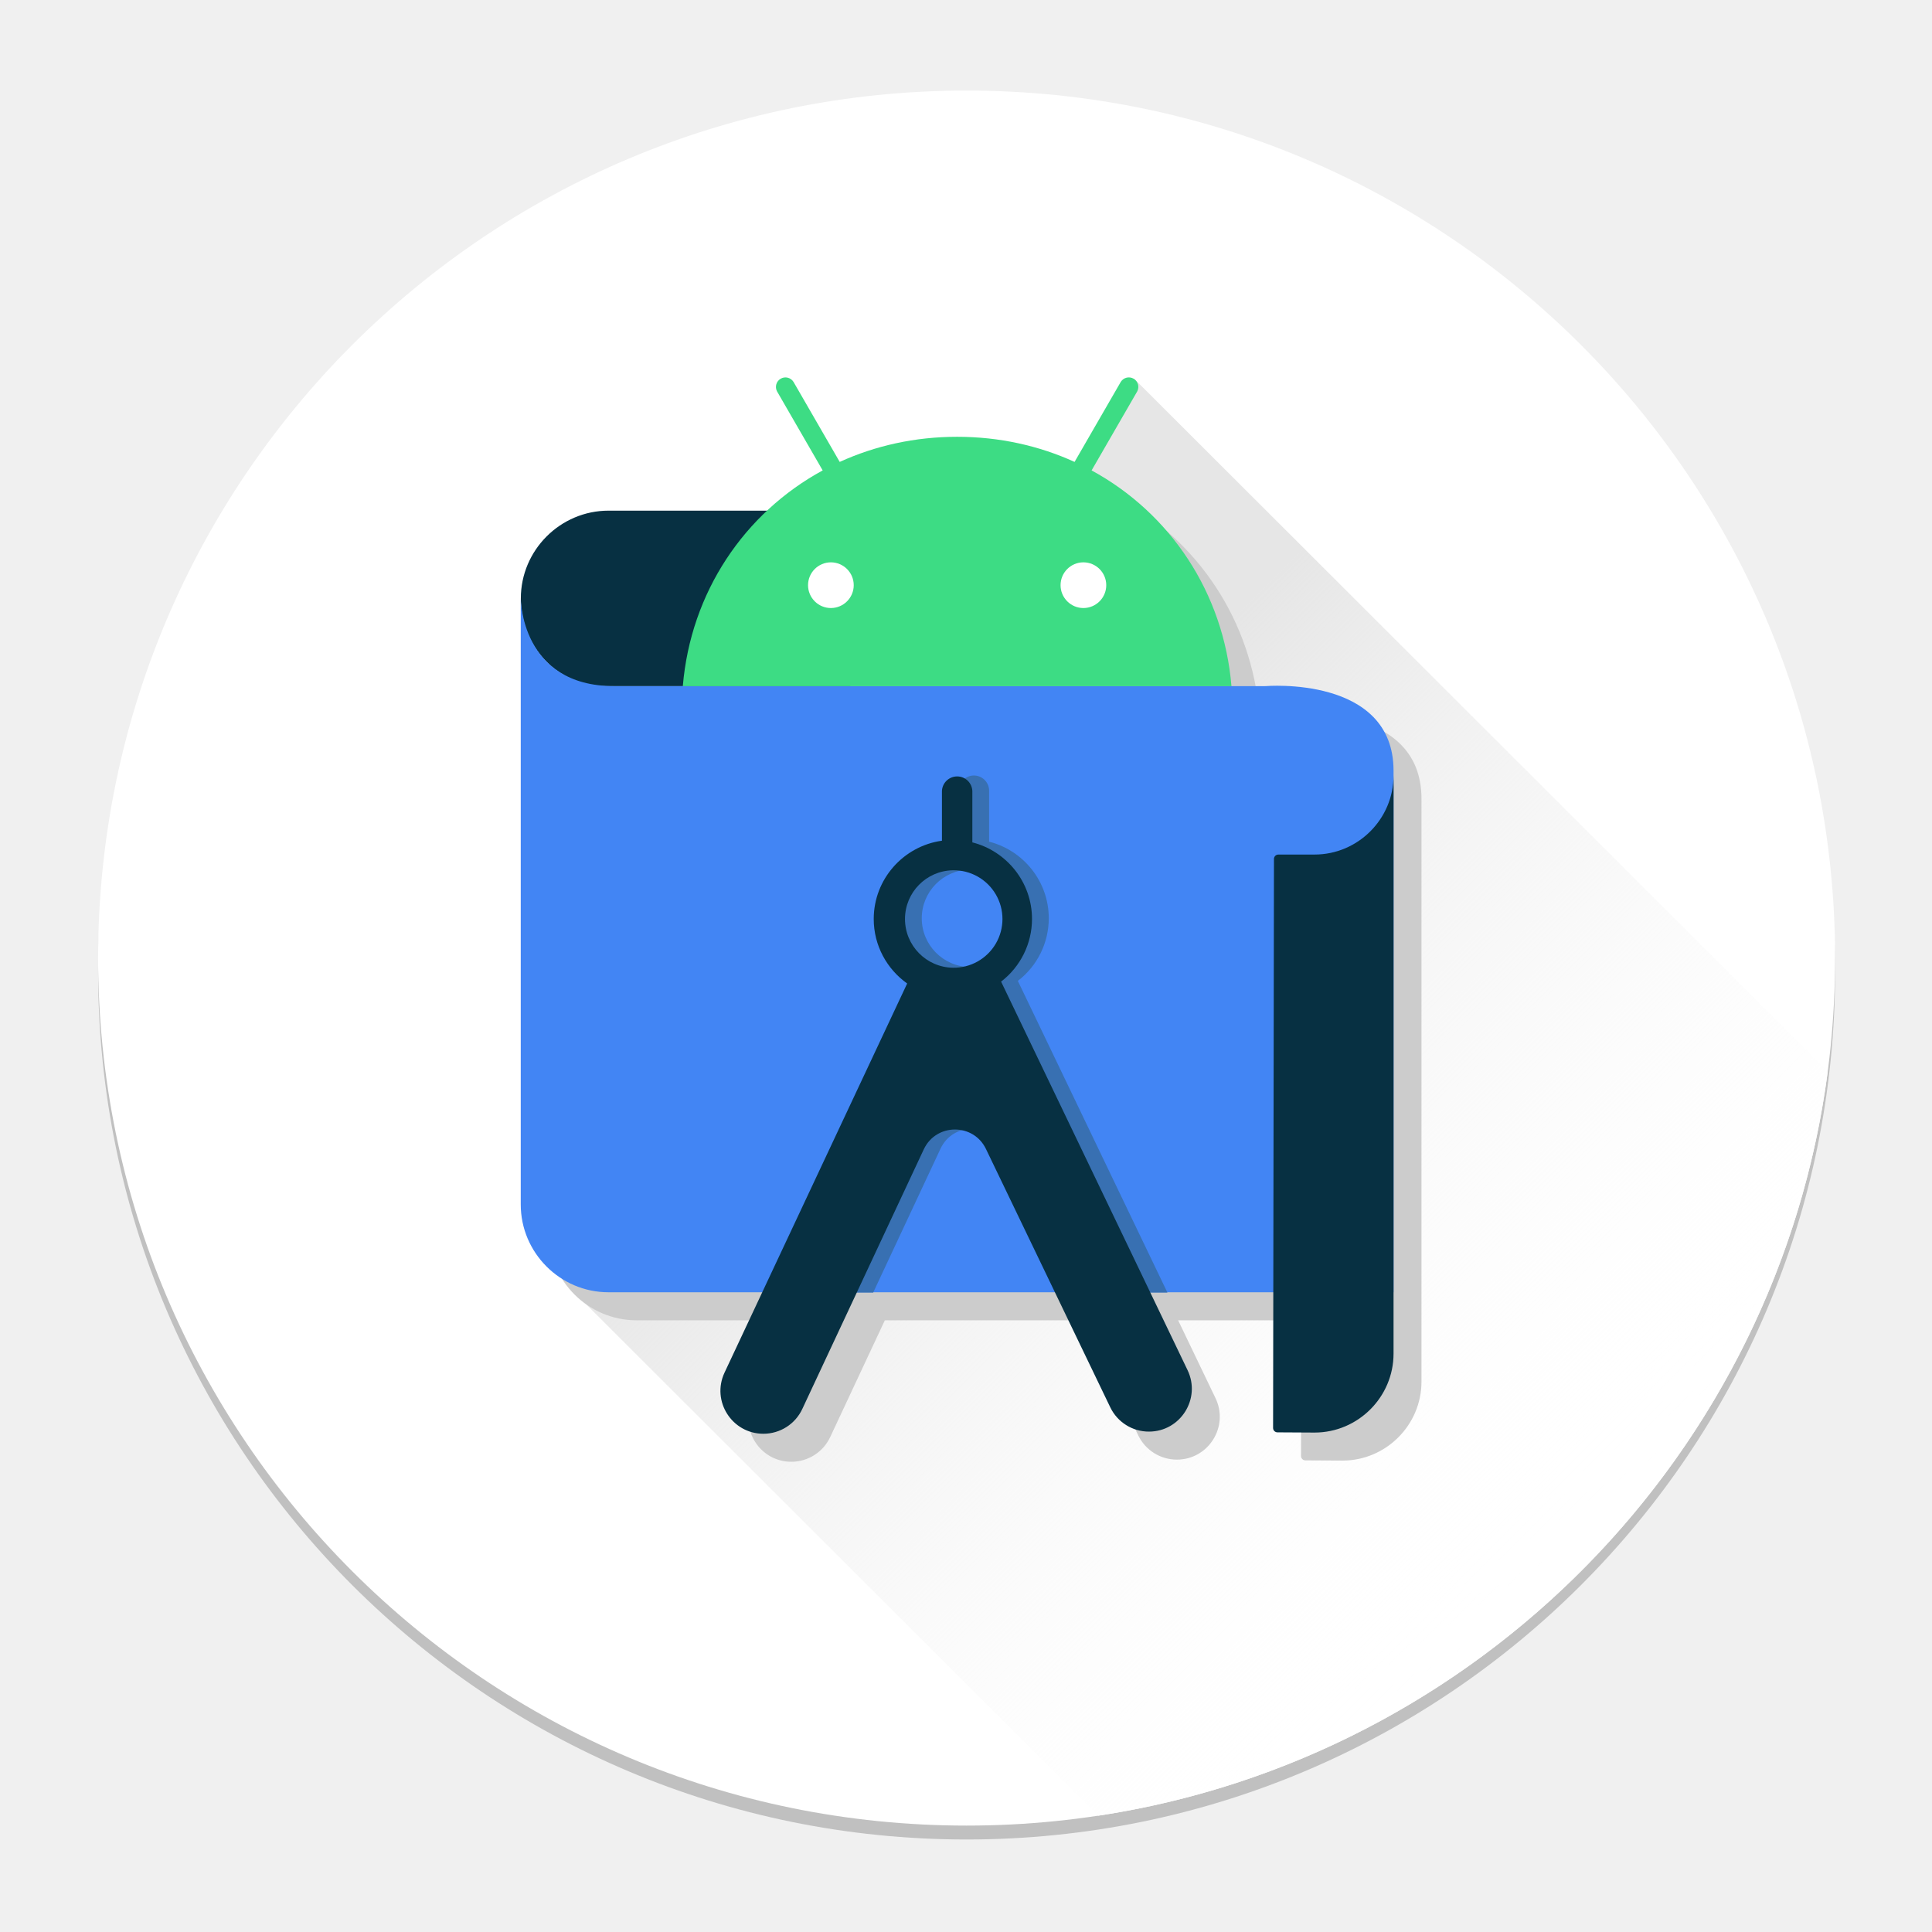
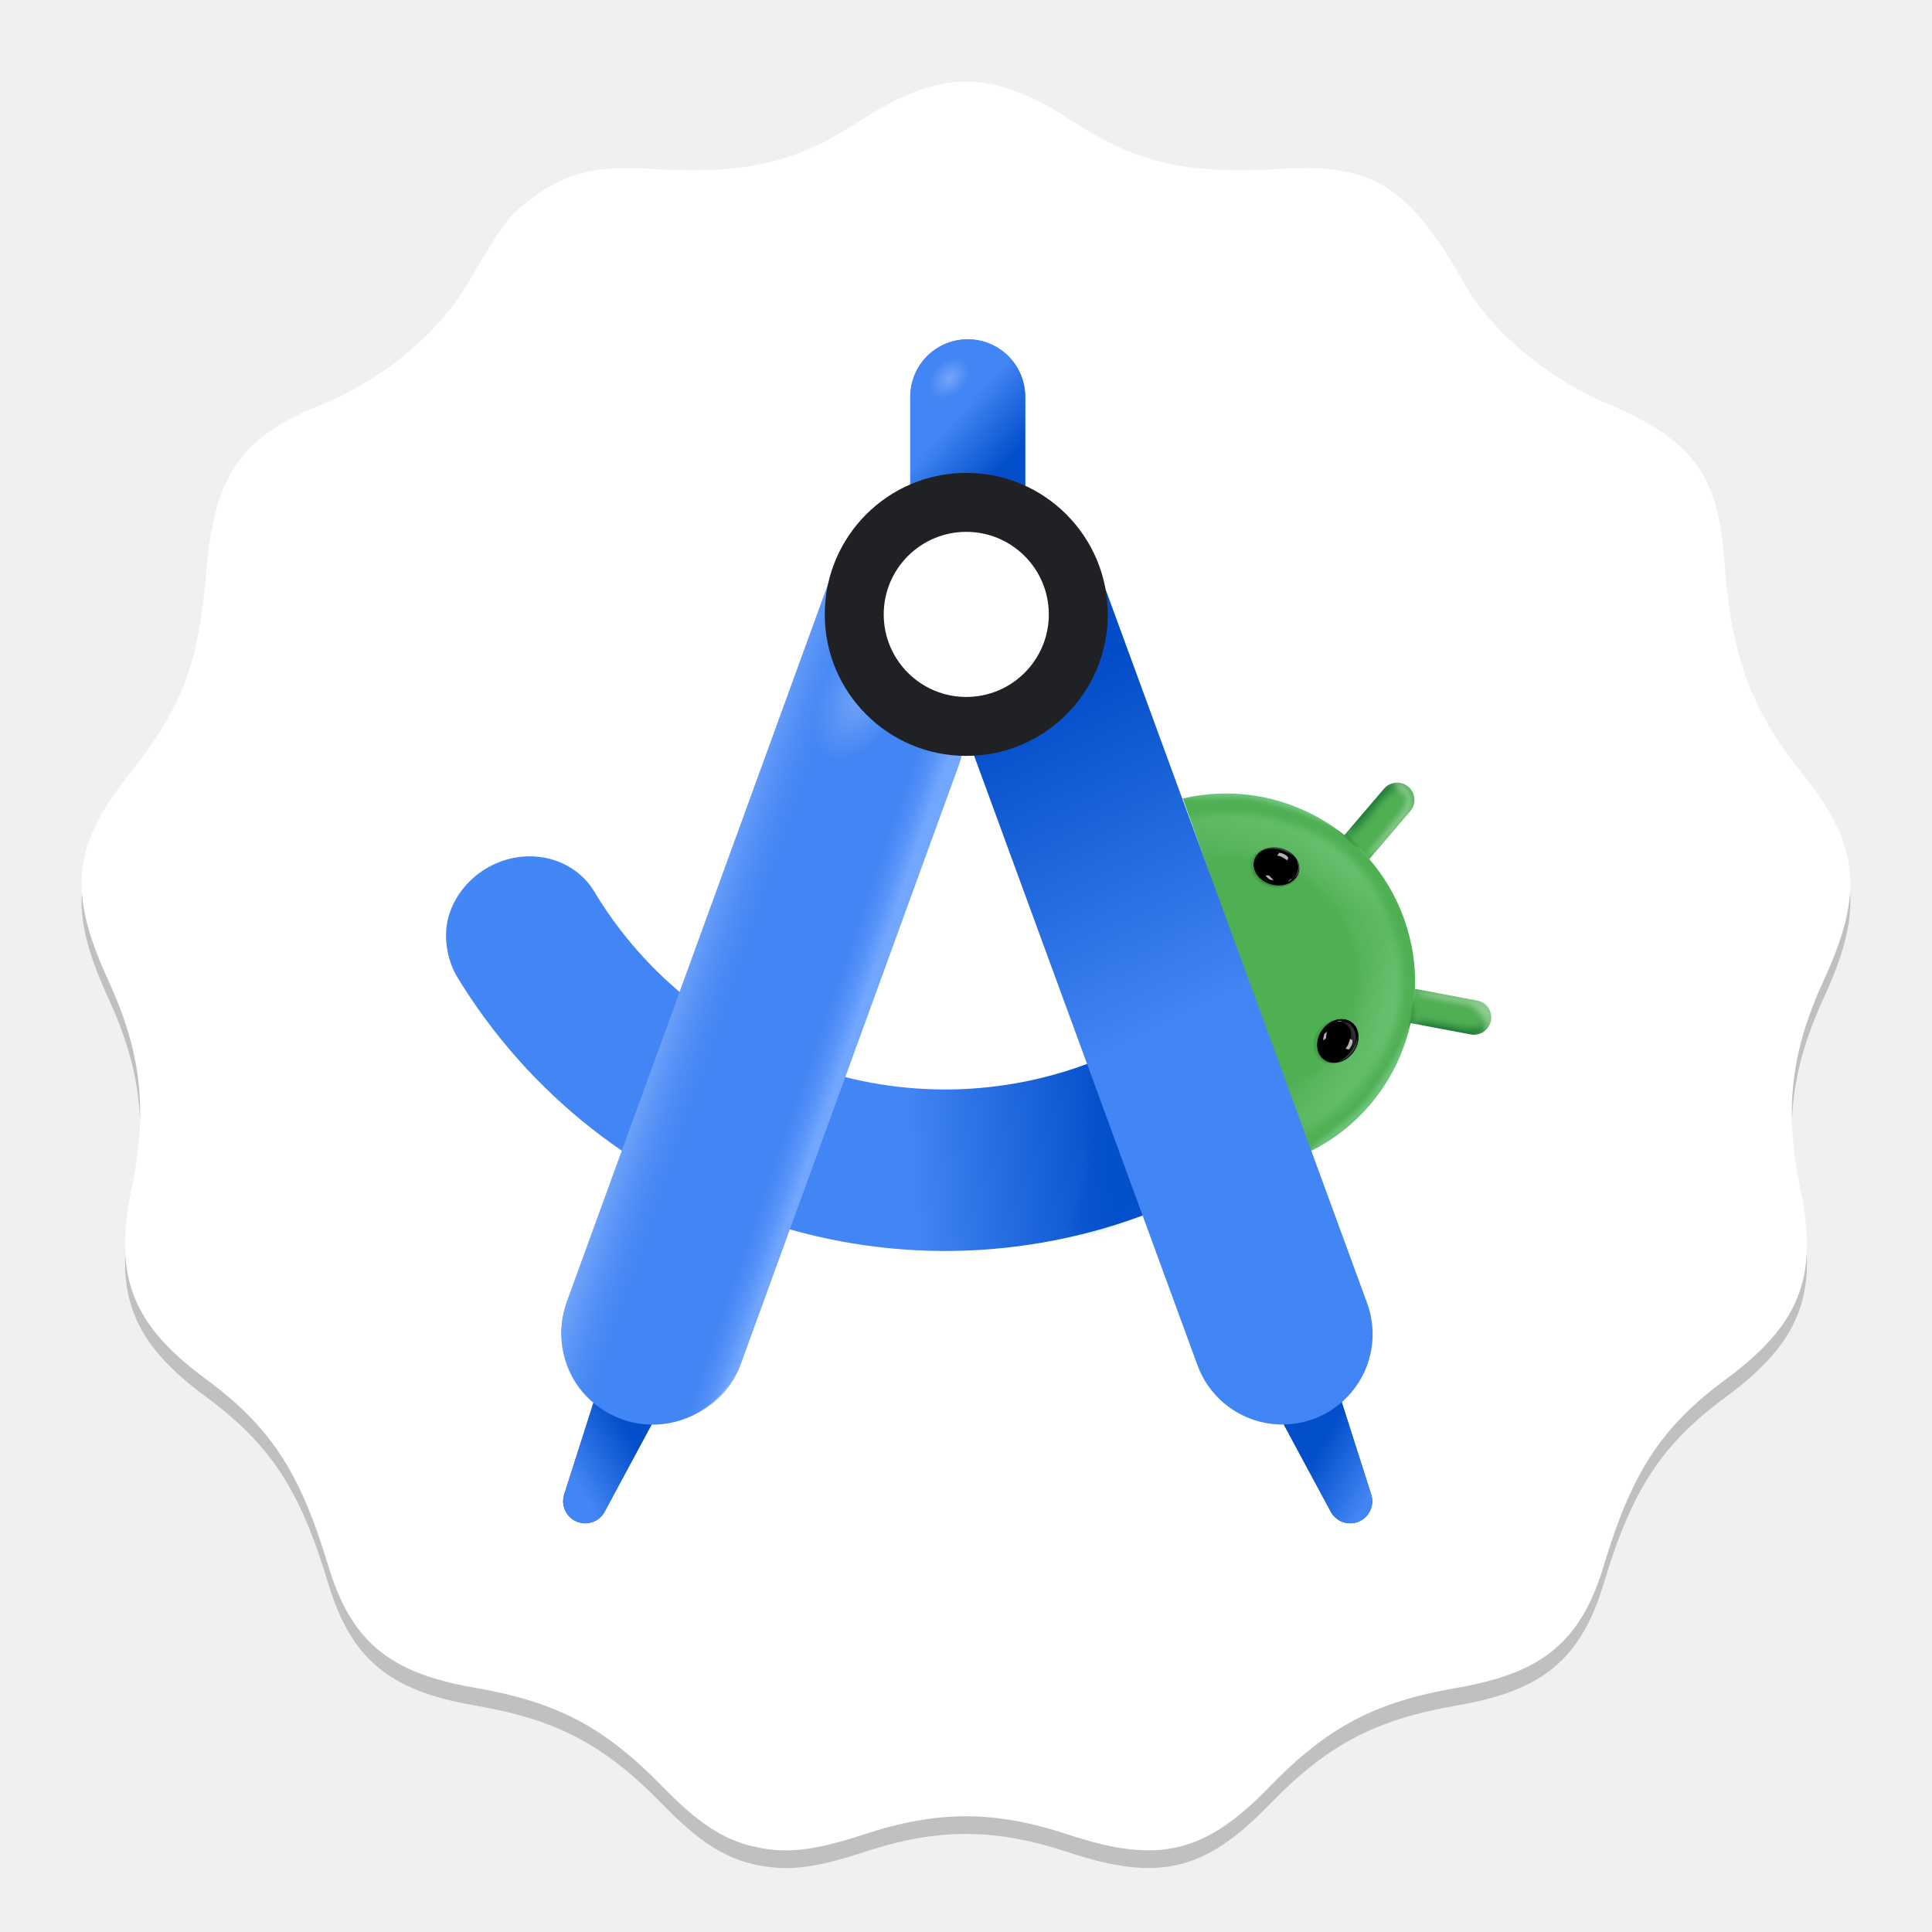
- <svg xmlns="http://www.w3.org/2000/svg" width="128" height="128" viewBox="0 0 128 128">
+ <svg xmlns="http://www.w3.org/2000/svg" width="128" height="128" fill="none">
+   <path opacity=".2" d="M49.853 123.492c-1.978-.469-3.634-1.566-5.95-3.943-3.871-3.971-7.013-5.624-12.472-6.564-5.664-.975-8.18-3.08-9.694-8.108-1.867-6.206-3.82-9.178-8.108-12.346-4.866-3.594-6.114-6.764-4.927-12.507 1.1-5.32.679-9.101-1.555-13.964C4.48 60.26 4.81 57.16 8.597 52.405c3.47-4.357 4.56-7.238 5.079-13.431.524-6.25 2.263-8.815 7.385-10.89 4.274-1.732 7.93-4.739 9.958-8.188 2.344-3.99 2.686-4.447 4.139-5.53 2.344-1.749 4.239-2.233 7.848-2.007 6.27.393 9.63-.36 13.84-3.1 5.49-3.574 8.818-3.574 14.307 0 4.21 2.74 7.57 3.493 13.84 3.1 5.929-.372 8.396 1.184 12.01 7.577 1.79 3.167 5.451 6.25 9.458 7.965 5.706 2.442 7.364 4.67 7.785 10.463.456 6.273 1.742 9.78 5.149 14.041 3.794 4.745 4.125 7.848 1.457 13.655-2.233 4.863-2.655 8.645-1.555 13.964 1.188 5.743-.061 8.913-4.926 12.507-4.289 3.167-6.241 6.14-8.109 12.346-1.513 5.028-4.03 7.133-9.694 8.108-5.47.942-8.615 2.6-12.47 6.577-4.275 4.407-7.339 5.135-13.314 3.159-4.887-1.615-8.65-1.622-13.517-.024-3.41 1.119-5.227 1.314-7.414.795Z" fill="#000" />
+   <path d="M49.853 122.321c-1.978-.47-3.634-1.567-5.95-3.944-3.871-3.97-7.013-5.624-12.472-6.563-5.664-.975-8.18-3.081-9.694-8.108-1.867-6.207-3.82-9.18-8.108-12.347-4.866-3.594-6.114-6.763-4.927-12.507 1.1-5.32.679-9.101-1.555-13.964-2.666-5.801-2.337-8.901 1.45-13.655 3.47-4.357 4.56-7.237 5.079-13.431.524-6.25 2.263-8.815 7.385-10.89 4.274-1.732 7.93-4.739 9.958-8.188 2.344-3.99 2.686-4.446 4.139-5.53 2.344-1.749 4.239-2.233 7.848-2.007 6.27.393 9.63-.36 13.84-3.1 5.49-3.574 8.818-3.574 14.307 0 4.21 2.74 7.57 3.493 13.84 3.1 5.929-.372 8.396 1.184 12.01 7.577 1.79 3.167 5.451 6.25 9.458 7.965 5.706 2.442 7.364 4.67 7.785 10.463.456 6.273 1.742 9.78 5.149 14.041 3.794 4.745 4.125 7.848 1.457 13.655-2.233 4.863-2.655 8.645-1.555 13.964 1.188 5.743-.061 8.913-4.926 12.507-4.289 3.168-6.241 6.14-8.109 12.347-1.513 5.027-4.03 7.133-9.694 8.108-5.47.941-8.615 2.6-12.47 6.576-4.275 4.408-7.339 5.135-13.314 3.16-4.887-1.616-8.65-1.623-13.517-.025-3.41 1.119-5.227 1.314-7.414.796Z" fill="#fff" />
+   <path d="M90.847 99.018a1.462 1.462 0 0 1-2.68 1.137l-3.522-6.538a2.152 2.152 0 1 1 3.945-1.675l2.257 7.076Z" fill="#034ECA" />
+   <path d="M90.847 99.018a1.462 1.462 0 0 1-2.68 1.137l-3.522-6.538a2.152 2.152 0 1 1 3.945-1.675l2.257 7.076Z" fill="url(#a)" />
+   <mask id="b" style="mask-type:alpha" maskUnits="userSpaceOnUse" x="78" y="51" width="21" height="26">
+     <path d="M88.095 75.55a12.443 12.443 0 0 0 3.382-3.272 12.496 12.496 0 0 0 1.42-2.646c.234-.599.422-1.217.562-1.847l.028.005 1.478.278a2295.78 2295.78 0 0 0 2.48.467 1.146 1.146 0 0 0 1.32-1.41 1.156 1.156 0 0 0-.163-.358 1.144 1.144 0 0 0-.733-.478c-.345-.066-.691-.13-1.037-.195l-1.443-.272-1.478-.279-.162-.03.004-.122c.037-1.48-.19-2.992-.713-4.472l-.044-.12a12.483 12.483 0 0 0-2.274-3.881l.1-.117.975-1.143.953-1.116.685-.802a1.14 1.14 0 0 0-.139-1.62 1.14 1.14 0 0 0-1.604.137l-.684.802-.953 1.116-.976 1.143-.008.01a12.59 12.59 0 0 0-6.087-2.635 12.477 12.477 0 0 0-4.617.207l8.288 23.458a12.56 12.56 0 0 0 1.44-.809Z" fill="#fff" />
+   </mask>
+   <g mask="url(#b)">
+     <path d="m100.745 71.537-8.84-25.05-14.093 4.973 8.84 25.05 14.093-4.973Z" fill="#4FAF53" />
+     <g opacity=".8" filter="url(#c)">
+       <path d="M92.34 62.13c-.875 3.1-3.533-3.82-8.313-5.169-4.78-1.349-10.664 3.16-9.789.06 1.562-2.275 5.744-4.013 10.524-2.664 4.78 1.35 7.62 5.39 7.578 7.773Z" fill="url(#d)" fill-opacity=".3" />
+     </g>
+     <g opacity=".7" filter="url(#e)">
+       <path d="M91.738 60.426c-2.627-1.865-.354 5.19-3.228 9.24-2.875 4.05-10.286 4.233-7.659 6.097 2.644.791 6.99-.48 9.865-4.53 2.875-4.05 2.55-8.978 1.022-10.807Z" fill="url(#f)" fill-opacity=".4" />
+     </g>
+     <g opacity=".6" filter="url(#g)">
+       <path d="M81.522 51.431c-3.337.105-6.032.504-6.02.891.013.387 2.727.616 6.064.51 3.337-.104 7.996 2.675 7.984 2.288-.012-.387-4.691-3.793-8.028-3.689Z" fill="#8BD8A0" />
+     </g>
+     <g opacity=".5" filter="url(#h)">
+       <path d="M89.978 75.393c-2.663 2.013-5.012 3.394-5.245 3.085-.234-.31 1.736-2.191 4.4-4.204 2.664-2.012 4.547-7.1 4.78-6.791.234.309-1.271 5.898-3.935 7.91Z" fill="#8BD8A0" />
+     </g>
+     <g opacity=".7" filter="url(#i)">
+       <path d="M91.21 53.386c-1.219 1.492-1.812 2.166-1.944 2.058-.132-.107.248-.956 1.466-2.448.75-1.87 2.98-.96 3.113-.852.132.108-1.076-.887-2.636 1.242Z" fill="#0D652D" />
+     </g>
+     <g opacity=".1" filter="url(#j)">
+       <path d="M89.034 55.32c.113.086 1.015-.903 2.013-2.21 1-1.306 1.716-2.436 1.603-2.523-.114-.087-1.015.902-2.014 2.21-.999 1.306-1.716 2.436-1.602 2.522Z" fill="#000" />
+     </g>
+     <g opacity=".3" filter="url(#k)">
+       <path d="M92.414 54.285c-1.274 1.561-1.847 2.305-1.742 2.392.106.086.85-.519 2.124-2.08 1.831-1.717-.068-2.979-.245-2.726-.519.555 1.692.348-.137 2.414Z" fill="#fff" />
+     </g>
+     <path opacity=".15" d="M91.83 50.843c-.553.395-.624 1.243-.158 1.894.465.65 1.29.857 1.844.462.552-.396.623-1.244.158-1.895-.465-.65-1.291-.857-1.844-.461Z" fill="url(#l)" fill-opacity=".9" />
+     <path opacity=".15" d="M97.296 65.762c-.552.396-.623 1.244-.158 1.895.465.65 1.291.857 1.844.462.553-.396.624-1.244.158-1.895-.465-.65-1.29-.857-1.844-.462Z" fill="url(#m)" fill-opacity=".9" />
+     <g opacity=".1" filter="url(#n)">
+       <path d="M93.33 67.75c.03-.14 1.356.043 2.96.408 1.604.365 2.878.773 2.846.913-.031.14-1.357-.043-2.96-.408-1.604-.365-2.879-.773-2.847-.913Z" fill="#000" />
+     </g>
+     <mask id="o" style="mask-type:alpha" maskUnits="userSpaceOnUse" x="93" y="65" width="3" height="5">
+       <path d="M93.37 67.938c.15-.678.298-2.157.353-2.812l1.453-.093-.18 4.167c-.605-.138-1.776-.584-1.626-1.262Z" fill="#000" />
+     </mask>
+     <g mask="url(#o)">
+       <g style="mix-blend-mode:multiply" opacity=".3" filter="url(#p)">
+         <path d="M93.702 68.237c.07-1.142.01-2.076-.133-2.084-.142-.01-.225.868-.295 2.01-.07 1.143-.099 2.118.044 2.127.142.009.314-.91.384-2.053Z" fill="#0D652D" />
+       </g>
+       <g style="mix-blend-mode:screen" opacity=".3" filter="url(#q)">
+         <path d="M93.776 65.922c.039-.325.019-.594-.045-.602-.063-.007-.106.241-.144.566-.039.325-.058.604.005.611.064.008.146-.25.184-.575Z" fill="#81C995" />
+       </g>
+     </g>
+     <mask id="r" style="mask-type:alpha" maskUnits="userSpaceOnUse" x="88" y="53" width="4" height="5">
+       <path d="M88.735 55.151c.552.422 1.617 1.46 2.08 1.926l1.172-.864-2.82-3.074c-.374.495-.983 1.59-.432 2.012Z" fill="#000" />
+     </mask>
+     <g mask="url(#r)">
+       <g style="mix-blend-mode:multiply" opacity=".3" filter="url(#s)">
+         <path d="M88.797 54.71c.788.829 1.343 1.582 1.24 1.68-.104.099-.732-.52-1.52-1.35-.79-.83-1.44-1.556-1.336-1.655.104-.098.827.495 1.616 1.324Z" fill="#0D652D" />
+       </g>
+       <g style="mix-blend-mode:screen" opacity=".3" filter="url(#t)">
+         <path d="M90.344 56.432c.238.224.396.444.352.49-.044.047-.236-.116-.475-.34-.238-.224-.432-.425-.389-.471.044-.047.273.097.512.321Z" fill="#81C995" />
+       </g>
+     </g>
+     <g opacity=".7" filter="url(#u)">
+       <path d="M96.294 68.007c-1.894-.354-2.782-.485-2.813-.318-.032.168.806.57 2.7.924 1.78.943 2.896-1.192 2.927-1.36.031-.167-.249 1.372-2.814.754Z" fill="#0D652D" />
+     </g>
+     <g opacity=".3" filter="url(#v)">
+       <path d="M96.623 66.49c-1.927-.36-2.82-.555-2.794-.695.027-.14.962-.174 2.889.185 3.152.072 3.521 2.29 1.88 2.484-.72-.05.683-1.597-1.975-1.975Z" fill="#fff" />
+     </g>
+   </g>
+   <path d="M85.353 57.695c-.158.386-.114.768.097.855.212.086.511-.156.669-.541.158-.385.114-.768-.097-.854-.212-.087-.511.155-.669.54Z" fill="url(#w)" fill-opacity=".7" />
+   <path d="M89.055 68.227c-.365-.2-.57-.525-.46-.726.11-.2.494-.199.859.002.364.2.57.526.46.726-.11.2-.495.2-.86-.002Z" fill="url(#x)" fill-opacity=".7" />
+   <g style="mix-blend-mode:multiply" opacity=".09" filter="url(#y)">
+     <path d="M84.336 58.813c1 .044 1.414-.52 1.495-.807.585-.95-.365-1.62-.809-1.763-.443-.143-1.196-.312-1.91.364-.712.676-.026 2.15 1.224 2.206Z" fill="#011B04" />
+   </g>
+   <g style="mix-blend-mode:multiply" opacity=".09" filter="url(#z)">
+     <path d="M87.562 67.997c.747-.66 1.42-.48 1.662-.307 1.048.376.732 1.49.478 1.88-.253.39-.73.993-1.705.913-.975-.08-1.368-1.66-.435-2.486Z" fill="#011B04" />
+   </g>
+   <path d="M87.718 70.192c.56.42 1.427.215 1.936-.46.508-.676.465-1.564-.096-1.986-.561-.42-1.428-.215-1.936.46-.508.676-.465 1.565.096 1.986Z" fill="#000" />
+   <g filter="url(#A)">
+     <path d="M84.263 58.605c.82.207 1.621-.163 1.79-.827.168-.664-.36-1.37-1.18-1.577-.82-.207-1.622.163-1.79.827-.168.664.36 1.37 1.18 1.577Z" fill="#000" />
+   </g>
+   <g filter="url(#B)">
+     <path d="M87.638 68.2c.508-.675 1.364-.889 1.912-.478.548.411.58 1.292.072 1.967-.507.675-1.363.889-1.911.478-.548-.412-.58-1.292-.073-1.967Z" fill="#000" />
+   </g>
+   <mask id="C" style="mask-type:alpha" maskUnits="userSpaceOnUse" x="83" y="56" width="4" height="3">
+     <path d="M84.263 58.605c.82.207 1.621-.163 1.79-.827.168-.664-.36-1.37-1.18-1.577-.82-.207-1.621.163-1.79.827-.168.663.36 1.37 1.18 1.577Z" fill="#202124" />
+   </mask>
+   <g mask="url(#C)">
+     <g filter="url(#D)">
+       <path d="M84.963 56.346c-.667-.24-1.287-.074-1.526.068.464-.283.969-.418 1.605-.183.35.13.622.419.783.643a.981.981 0 0 1 .067.1c.037.059.064.108.08.144-.025-.04-.047-.089-.08-.144a2.167 2.167 0 0 0-.067-.1c-.12-.154-.344-.342-.862-.528Z" fill="#D8D8D8" fill-opacity=".29" />
+     </g>
+     <g opacity=".8" filter="url(#E)">
+       <path d="M85.508 58.295c.67-.433.536-1.057.385-1.315.188.202.208.678.064.932-.115.204-.347.34-.449.383Z" fill="url(#F)" />
+     </g>
+   </g>
+   <mask id="G" style="mask-type:alpha" maskUnits="userSpaceOnUse" x="87" y="67" width="3" height="4">
+     <path d="M87.64 68.2c.507-.675 1.363-.889 1.911-.478.548.411.58 1.292.073 1.967-.508.675-1.364.889-1.912.478-.548-.412-.58-1.292-.073-1.967Z" fill="#202124" />
+   </mask>
+   <g mask="url(#G)">
+     <path d="M89.72 68.247a.932.932 0 0 0-1.073-.587c.171.011.566.127.779.498.212.37-.057 1.057-.219 1.354l.29.12c.183-.206.484-.77.223-1.385Z" fill="url(#H)" />
+     <g filter="url(#I)">
+       <path d="M89.596 69.523c-.368.604-.955.865-1.23.904.539-.07 1.016-.283 1.364-.864.191-.32.22-.716.205-.992a.947.947 0 0 0-.01-.12 1.317 1.317 0 0 0-.028-.162c.006.046.019.098.028.162.004.036.008.077.01.12.004.195-.052.482-.339.952Z" fill="#D8D8D8" fill-opacity=".29" />
+     </g>
+   </g>
+   <g opacity=".8" filter="url(#J)">
+     <path d="M85.359 56.834c-.136-.228-.459-.321-.603-.34l-.141.188c.048.006.178.034.31.098.133.064.292.173.354.22l.08-.166Z" fill="#E2DCE1" />
+   </g>
+   <g opacity=".8" filter="url(#K)">
+     <path d="M89.603 68.904c.038.26-.145.529-.241.631l-.22-.059c.032-.034.112-.135.172-.265.06-.13.11-.312.128-.387l.16.08Z" fill="#E2DCE1" />
+   </g>
+   <g opacity=".8" filter="url(#L)" fill="#E2DCE1">
+     <path d="M84.386 58.31a5.615 5.615 0 0 1-.317-.312l-.237.001c.124.164.28.264.341.294l.213.018ZM85.445 58.35a1.21 1.21 0 0 0 .159-.138l-.083.03a.988.988 0 0 1-.204.154.27.27 0 0 0 .129-.045Z" />
+   </g>
+   <g opacity=".8" filter="url(#M)" fill="#E2DCE1">
+     <path d="M87.905 68.342a5.526 5.526 0 0 0-.05.443l-.186.148c-.007-.205.051-.38.081-.443l.155-.148ZM88.704 67.646c.064-.006.167.003.21.009l-.083.03a.97.97 0 0 0-.256.007.268.268 0 0 1 .129-.046Z" />
+   </g>
+   <g opacity=".3" filter="url(#N)">
+     <path d="M90.184 71.894c-3.038 1.072 1.085-5.089-.568-9.772-1.653-4.684-8.73-6.892-5.69-7.965 2.758-.035 6.589 2.381 8.242 7.065 1.652 4.683-.013 9.333-1.984 10.672Z" fill="url(#O)" fill-opacity=".4" />
+   </g>
+   <g opacity=".2" filter="url(#P)">
+     <path d="M90.184 71.894c-3.038 1.072 1.085-5.089-.568-9.772-1.653-4.684-8.73-6.892-5.69-7.965 2.758-.035 6.589 2.381 8.242 7.065 1.652 4.683-.013 9.333-1.984 10.672Z" fill="url(#Q)" fill-opacity=".4" />
+   </g>
+   <path d="M39.433 59.174c-.651-1.15-1.766-1.975-3.099-2.294-1.333-.32-2.775-.106-4.009.593-1.234.699-2.159 1.825-2.571 3.133-.413 1.307-.166 2.885.485 4.035l4.755-2.454 4.439-3.013Z" fill="#4386F5" />
+   <path fill-rule="evenodd" clip-rule="evenodd" d="M39.39 59.103c6.882 11.394 21.289 16.269 33.88 10.888l4.203 9.836c-17.563 7.505-37.638.7-47.239-15.193l9.155-5.53Z" fill="url(#R)" />
+   <path d="M37.378 99.018a1.462 1.462 0 0 0 2.68 1.137l3.522-6.538a2.152 2.152 0 1 0-3.945-1.675l-2.257 7.076Z" fill="#034ECA" />
+   <path d="M37.378 99.018a1.462 1.462 0 0 0 2.68 1.137l3.522-6.538a2.152 2.152 0 1 0-3.945-1.675l-2.257 7.076Z" fill="url(#S)" />
+   <path d="M55.347 37.37a6.055 6.055 0 1 1 11.38 4.142l-17.77 48.82a6.055 6.055 0 1 1-11.379-4.141l17.769-48.82Z" fill="#4285F4" />
+   <path d="M42.813 94.285a6.036 6.036 0 0 0 6.28-3.94l14.434-39.656a6.035 6.035 0 0 0-1.57-6.492L42.813 94.285Z" fill="url(#T)" />
+   <path d="M67.924 26.35a3.809 3.809 0 1 0-7.617 0v7.227a3.809 3.809 0 1 0 7.617 0V26.35Z" fill="#4285F4" />
+   <path d="M67.924 26.35a3.809 3.809 0 1 0-7.617 0v7.227a3.809 3.809 0 1 0 7.617 0V26.35Z" fill="url(#U)" />
+   <g opacity=".5" filter="url(#V)">
+     <path d="M71.662 81.487c-1.49.128.91-1.714.543-5.998-.247-2.89.76-5.335 2.249-5.462 1.489-.128 2.897 2.11 3.144 5 1.233 4.628-4.447 6.332-5.936 6.46Z" fill="#044FCB" />
+   </g>
+   <path d="M61.382 41.456a5.986 5.986 0 0 1 11.24-4.12l17.922 48.912a5.986 5.986 0 1 1-11.24 4.118l-17.922-48.91Z" fill="url(#W)" />
+   <path d="M59.33 35.432a7.034 7.034 0 0 0-4.882 4.415L37.603 86.106c-1.027 2.82 0 5.87 2.196 7.236l19.53-57.91Z" fill="url(#X)" />
+   <path opacity=".3" d="M60.999 26.946c.853.854 2.392.699 3.437-.346 1.044-1.045 1.2-2.584.346-3.437-.854-.854-2.393-.699-3.437.346-1.045 1.045-1.2 2.584-.346 3.437Z" fill="url(#Y)" fill-opacity=".9" />
+   <path opacity=".3" d="M53.014 53.113c2.552 1.474 6.486-.561 8.786-4.545s2.095-8.408-.457-9.882c-2.552-1.473-6.486.562-8.786 4.545-2.3 3.984-2.096 8.408.457 9.882Z" fill="url(#Z)" fill-opacity=".9" />
+   <path d="M64.018 48.128a7.422 7.422 0 1 0 0-14.844 7.422 7.422 0 0 0 0 14.844Z" fill="#fff" />
+   <path fill-rule="evenodd" clip-rule="evenodd" d="M64.018 35.237a5.469 5.469 0 1 0 0 10.938 5.469 5.469 0 0 0 0-10.938Zm-9.375 5.469a9.375 9.375 0 1 1 18.75 0 9.375 9.375 0 0 1-18.75 0Z" fill="#202124" />
  <defs>
-     <linearGradient x1="31.677%" y1="34.912%" x2="78.46%" y2="88.594%" id="a">
-       <stop stop-color="#E6E6E6" offset="0%" />
-       <stop stop-color="#FFF" stop-opacity="0" offset="92.575%" />
-     </linearGradient>
+     <filter id="c" x="73.683" y="53.416" width="19.126" height="9.973" filterUnits="userSpaceOnUse" color-interpolation-filters="sRGB">
+       <feFlood flood-opacity="0" result="BackgroundImageFix" />
+       <feBlend in="SourceGraphic" in2="BackgroundImageFix" result="shape" />
+       <feGaussianBlur stdDeviation=".234" result="effect1_foregroundBlur_1081_1678" />
+     </filter>
+     <filter id="e" x="79.595" y="59.416" width="13.996" height="17.273" filterUnits="userSpaceOnUse" color-interpolation-filters="sRGB">
+       <feFlood flood-opacity="0" result="BackgroundImageFix" />
+       <feBlend in="SourceGraphic" in2="BackgroundImageFix" result="shape" />
+       <feGaussianBlur stdDeviation=".351" result="effect1_foregroundBlur_1081_1678" />
+     </filter>
+     <filter id="g" x="75.151" y="51.078" width="14.75" height="4.431" filterUnits="userSpaceOnUse" color-interpolation-filters="sRGB">
+       <feFlood flood-opacity="0" result="BackgroundImageFix" />
+       <feBlend in="SourceGraphic" in2="BackgroundImageFix" result="shape" />
+       <feGaussianBlur stdDeviation=".176" result="effect1_foregroundBlur_1081_1678" />
+     </filter>
+     <filter id="h" x="84.363" y="67.118" width="9.925" height="11.754" filterUnits="userSpaceOnUse" color-interpolation-filters="sRGB">
+       <feFlood flood-opacity="0" result="BackgroundImageFix" />
+       <feBlend in="SourceGraphic" in2="BackgroundImageFix" result="shape" />
+       <feGaussianBlur stdDeviation=".176" result="effect1_foregroundBlur_1081_1678" />
+     </filter>
+     <filter id="i" x="88.773" y="51.36" width="5.55" height="4.563" filterUnits="userSpaceOnUse" color-interpolation-filters="sRGB">
+       <feFlood flood-opacity="0" result="BackgroundImageFix" />
+       <feBlend in="SourceGraphic" in2="BackgroundImageFix" result="shape" />
+       <feGaussianBlur stdDeviation=".234" result="effect1_foregroundBlur_1081_1678" />
+     </filter>
+     <filter id="j" x="88.905" y="50.465" width="3.874" height="4.977" filterUnits="userSpaceOnUse" color-interpolation-filters="sRGB">
+       <feFlood flood-opacity="0" result="BackgroundImageFix" />
+       <feBlend in="SourceGraphic" in2="BackgroundImageFix" result="shape" />
+       <feGaussianBlur stdDeviation=".059" result="effect1_foregroundBlur_1081_1678" />
+     </filter>
+     <filter id="k" x="90.309" y="51.488" width="3.63" height="5.548" filterUnits="userSpaceOnUse" color-interpolation-filters="sRGB">
+       <feFlood flood-opacity="0" result="BackgroundImageFix" />
+       <feBlend in="SourceGraphic" in2="BackgroundImageFix" result="shape" />
+       <feGaussianBlur stdDeviation=".176" result="effect1_foregroundBlur_1081_1678" />
+     </filter>
+     <filter id="n" x="93.211" y="67.586" width="6.043" height="1.649" filterUnits="userSpaceOnUse" color-interpolation-filters="sRGB">
+       <feFlood flood-opacity="0" result="BackgroundImageFix" />
+       <feBlend in="SourceGraphic" in2="BackgroundImageFix" result="shape" />
+       <feGaussianBlur stdDeviation=".059" result="effect1_foregroundBlur_1081_1678" />
+     </filter>
+     <filter id="p" x="92.982" y="65.918" width=".983" height="4.606" filterUnits="userSpaceOnUse" color-interpolation-filters="sRGB">
+       <feFlood flood-opacity="0" result="BackgroundImageFix" />
+       <feBlend in="SourceGraphic" in2="BackgroundImageFix" result="shape" />
+       <feGaussianBlur stdDeviation=".117" result="effect1_foregroundBlur_1081_1678" />
+     </filter>
+     <filter id="q" x="93.41" y="65.18" width=".526" height="1.458" filterUnits="userSpaceOnUse" color-interpolation-filters="sRGB">
+       <feFlood flood-opacity="0" result="BackgroundImageFix" />
+       <feBlend in="SourceGraphic" in2="BackgroundImageFix" result="shape" />
+       <feGaussianBlur stdDeviation=".07" result="effect1_foregroundBlur_1081_1678" />
+     </filter>
+     <filter id="s" x="86.936" y="53.14" width="3.347" height="3.494" filterUnits="userSpaceOnUse" color-interpolation-filters="sRGB">
+       <feFlood flood-opacity="0" result="BackgroundImageFix" />
+       <feBlend in="SourceGraphic" in2="BackgroundImageFix" result="shape" />
+       <feGaussianBlur stdDeviation=".117" result="effect1_foregroundBlur_1081_1678" />
+     </filter>
+     <filter id="t" x="89.686" y="55.962" width="1.158" height="1.109" filterUnits="userSpaceOnUse" color-interpolation-filters="sRGB">
+       <feFlood flood-opacity="0" result="BackgroundImageFix" />
+       <feBlend in="SourceGraphic" in2="BackgroundImageFix" result="shape" />
+       <feGaussianBlur stdDeviation=".07" result="effect1_foregroundBlur_1081_1678" />
+     </filter>
+     <filter id="u" x="93.012" y="66.772" width="6.567" height="2.548" filterUnits="userSpaceOnUse" color-interpolation-filters="sRGB">
+       <feFlood flood-opacity="0" result="BackgroundImageFix" />
+       <feBlend in="SourceGraphic" in2="BackgroundImageFix" result="shape" />
+       <feGaussianBlur stdDeviation=".234" result="effect1_foregroundBlur_1081_1678" />
+     </filter>
+     <filter id="v" x="93.478" y="65.344" width="6.43" height="3.471" filterUnits="userSpaceOnUse" color-interpolation-filters="sRGB">
+       <feFlood flood-opacity="0" result="BackgroundImageFix" />
+       <feBlend in="SourceGraphic" in2="BackgroundImageFix" result="shape" />
+       <feGaussianBlur stdDeviation=".176" result="effect1_foregroundBlur_1081_1678" />
+     </filter>
+     <filter id="y" x="82.754" y="56.043" width="3.332" height="2.843" filterUnits="userSpaceOnUse" color-interpolation-filters="sRGB">
+       <feFlood flood-opacity="0" result="BackgroundImageFix" />
+       <feBlend in="SourceGraphic" in2="BackgroundImageFix" result="shape" />
+       <feGaussianBlur stdDeviation=".035" result="effect1_foregroundBlur_1081_1678" />
+     </filter>
+     <filter id="z" x="86.961" y="67.459" width="3.062" height="3.101" filterUnits="userSpaceOnUse" color-interpolation-filters="sRGB">
+       <feFlood flood-opacity="0" result="BackgroundImageFix" />
+       <feBlend in="SourceGraphic" in2="BackgroundImageFix" result="shape" />
+       <feGaussianBlur stdDeviation=".035" result="effect1_foregroundBlur_1081_1678" />
+     </filter>
+     <filter id="A" x="83.017" y="56.143" width="3.078" height="2.566" filterUnits="userSpaceOnUse" color-interpolation-filters="sRGB">
+       <feFlood flood-opacity="0" result="BackgroundImageFix" />
+       <feColorMatrix in="SourceAlpha" values="0 0 0 0 0 0 0 0 0 0 0 0 0 0 0 0 0 0 127 0" result="hardAlpha" />
+       <feOffset dx="-.012" dy=".023" />
+       <feGaussianBlur stdDeviation=".012" />
+       <feComposite in2="hardAlpha" operator="out" />
+       <feColorMatrix values="0 0 0 0 0.016 0 0 0 0 0.231 0 0 0 0 0.067 0 0 0 0.7 0" />
+       <feBlend in2="BackgroundImageFix" result="effect1_dropShadow_1081_1678" />
+       <feBlend in="SourceGraphic" in2="effect1_dropShadow_1081_1678" result="shape" />
+     </filter>
+     <filter id="B" x="87.242" y="67.513" width="2.752" height="2.91" filterUnits="userSpaceOnUse" color-interpolation-filters="sRGB">
+       <feFlood flood-opacity="0" result="BackgroundImageFix" />
+       <feColorMatrix in="SourceAlpha" values="0 0 0 0 0 0 0 0 0 0 0 0 0 0 0 0 0 0 127 0" result="hardAlpha" />
+       <feOffset dx="-.012" dy=".023" />
+       <feGaussianBlur stdDeviation=".012" />
+       <feComposite in2="hardAlpha" operator="out" />
+       <feColorMatrix values="0 0 0 0 0.016 0 0 0 0 0.231 0 0 0 0 0.067 0 0 0 0.7 0" />
+       <feBlend in2="BackgroundImageFix" result="effect1_dropShadow_1081_1678" />
+       <feBlend in="SourceGraphic" in2="effect1_dropShadow_1081_1678" result="shape" />
+     </filter>
+     <filter id="D" x="83.414" y="56.087" width="2.581" height="1.054" filterUnits="userSpaceOnUse" color-interpolation-filters="sRGB">
+       <feFlood flood-opacity="0" result="BackgroundImageFix" />
+       <feBlend in="SourceGraphic" in2="BackgroundImageFix" result="shape" />
+       <feGaussianBlur stdDeviation=".012" result="effect1_foregroundBlur_1081_1678" />
+     </filter>
+     <filter id="E" x="85.503" y="56.975" width=".555" height="1.327" filterUnits="userSpaceOnUse" color-interpolation-filters="sRGB">
+       <feFlood flood-opacity="0" result="BackgroundImageFix" />
+       <feBlend in="SourceGraphic" in2="BackgroundImageFix" result="shape" />
+       <feGaussianBlur stdDeviation=".003" result="effect1_foregroundBlur_1081_1678" />
+     </filter>
+     <filter id="I" x="88.343" y="68.266" width="1.62" height="2.185" filterUnits="userSpaceOnUse" color-interpolation-filters="sRGB">
+       <feFlood flood-opacity="0" result="BackgroundImageFix" />
+       <feBlend in="SourceGraphic" in2="BackgroundImageFix" result="shape" />
+       <feGaussianBlur stdDeviation=".012" result="effect1_foregroundBlur_1081_1678" />
+     </filter>
+     <filter id="J" x="84.591" y="56.471" width=".791" height=".553" filterUnits="userSpaceOnUse" color-interpolation-filters="sRGB">
+       <feFlood flood-opacity="0" result="BackgroundImageFix" />
+       <feBlend in="SourceGraphic" in2="BackgroundImageFix" result="shape" />
+       <feGaussianBlur stdDeviation=".012" result="effect1_foregroundBlur_1081_1678" />
+     </filter>
+     <filter id="K" x="89.119" y="68.801" width=".512" height=".758" filterUnits="userSpaceOnUse" color-interpolation-filters="sRGB">
+       <feFlood flood-opacity="0" result="BackgroundImageFix" />
+       <feBlend in="SourceGraphic" in2="BackgroundImageFix" result="shape" />
+       <feGaussianBlur stdDeviation=".012" result="effect1_foregroundBlur_1081_1678" />
+     </filter>
+     <filter id="L" x="83.82" y="57.987" width="1.795" height=".421" filterUnits="userSpaceOnUse" color-interpolation-filters="sRGB">
+       <feFlood flood-opacity="0" result="BackgroundImageFix" />
+       <feBlend in="SourceGraphic" in2="BackgroundImageFix" result="shape" />
+       <feGaussianBlur stdDeviation=".006" result="effect1_foregroundBlur_1081_1678" />
+     </filter>
+     <filter id="M" x="87.656" y="67.632" width="1.269" height="1.313" filterUnits="userSpaceOnUse" color-interpolation-filters="sRGB">
+       <feFlood flood-opacity="0" result="BackgroundImageFix" />
+       <feBlend in="SourceGraphic" in2="BackgroundImageFix" result="shape" />
+       <feGaussianBlur stdDeviation=".006" result="effect1_foregroundBlur_1081_1678" />
+     </filter>
+     <filter id="N" x="82.708" y="53.689" width="10.603" height="18.797" filterUnits="userSpaceOnUse" color-interpolation-filters="sRGB">
+       <feFlood flood-opacity="0" result="BackgroundImageFix" />
+       <feBlend in="SourceGraphic" in2="BackgroundImageFix" result="shape" />
+       <feGaussianBlur stdDeviation=".234" result="effect1_foregroundBlur_1081_1678" />
+     </filter>
+     <filter id="P" x="82.708" y="53.689" width="10.603" height="18.797" filterUnits="userSpaceOnUse" color-interpolation-filters="sRGB">
+       <feFlood flood-opacity="0" result="BackgroundImageFix" />
+       <feBlend in="SourceGraphic" in2="BackgroundImageFix" result="shape" />
+       <feGaussianBlur stdDeviation=".234" result="effect1_foregroundBlur_1081_1678" />
+     </filter>
+     <filter id="V" x="70.583" y="69.436" width="7.775" height="12.643" filterUnits="userSpaceOnUse" color-interpolation-filters="sRGB">
+       <feFlood flood-opacity="0" result="BackgroundImageFix" />
+       <feBlend in="SourceGraphic" in2="BackgroundImageFix" result="shape" />
+       <feGaussianBlur stdDeviation=".293" result="effect1_foregroundBlur_1081_1678" />
+     </filter>
+     <linearGradient id="a" x1="89.897" y1="100.561" x2="86.04" y2="98.374" gradientUnits="userSpaceOnUse">
+       <stop stop-color="#4285F4" />
+       <stop offset="1" stop-color="#034ECA" />
+     </linearGradient>
+     <linearGradient id="d" x1="84.808" y1="54.191" x2="83.586" y2="58.523" gradientUnits="userSpaceOnUse">
+       <stop stop-color="#A8F0B9" />
+       <stop offset="1" stop-color="#ADEEBC" stop-opacity="0" />
+     </linearGradient>
+     <linearGradient id="f" x1="90.857" y1="71.333" x2="87.186" y2="68.728" gradientUnits="userSpaceOnUse">
+       <stop stop-color="#A8F0B9" />
+       <stop offset="1" stop-color="#ADEEBC" stop-opacity="0" />
+     </linearGradient>
+     <linearGradient id="F" x1="86.212" y1="56.951" x2="85.191" y2="57.364" gradientUnits="userSpaceOnUse">
+       <stop stop-color="#E2DDE2" />
+       <stop offset="1" stop-color="#E2DDE2" stop-opacity="0" />
+     </linearGradient>
+     <linearGradient id="H" x1="89.776" y1="68.398" x2="88.921" y2="68.7" gradientUnits="userSpaceOnUse">
+       <stop stop-color="#373637" />
+       <stop offset="1" stop-color="#373637" stop-opacity="0" />
+     </linearGradient>
+     <linearGradient id="O" x1="92.331" y1="61.164" x2="88.086" y2="62.662" gradientUnits="userSpaceOnUse">
+       <stop stop-color="#A8F0B9" />
+       <stop offset="1" stop-color="#ADEEBC" stop-opacity="0" />
+     </linearGradient>
+     <linearGradient id="Q" x1="92.331" y1="61.164" x2="88.086" y2="62.662" gradientUnits="userSpaceOnUse">
+       <stop stop-color="#A8F0B9" />
+       <stop offset="1" stop-color="#ADEEBC" stop-opacity="0" />
+     </linearGradient>
+     <linearGradient id="R" x1="60.209" y1="75.081" x2="78.764" y2="73.616" gradientUnits="userSpaceOnUse">
+       <stop stop-color="#4285F4" />
+       <stop offset=".703" stop-color="#044FCB" />
+     </linearGradient>
+     <linearGradient id="S" x1="39.018" y1="99.585" x2="43.018" y2="97.223" gradientUnits="userSpaceOnUse">
+       <stop stop-color="#4285F4" />
+       <stop offset="1" stop-color="#034ECA" />
+     </linearGradient>
+     <linearGradient id="T" x1="57.372" y1="65.999" x2="55.24" y2="65.26" gradientUnits="userSpaceOnUse">
+       <stop stop-color="#73A7FF" />
+       <stop offset="1" stop-color="#5893F6" stop-opacity="0" />
+     </linearGradient>
+     <linearGradient id="U" x1="64.115" y1="26.802" x2="67.468" y2="29.818" gradientUnits="userSpaceOnUse">
+       <stop stop-color="#4285F4" />
+       <stop offset="1" stop-color="#034ECA" />
+     </linearGradient>
+     <linearGradient id="W" x1="67.866" y1="46.531" x2="78.004" y2="67.72" gradientUnits="userSpaceOnUse">
+       <stop stop-color="#034DC9" />
+       <stop offset="1" stop-color="#4285F4" />
+     </linearGradient>
+     <linearGradient id="X" x1="43.333" y1="63.99" x2="48.675" y2="65.823" gradientUnits="userSpaceOnUse">
+       <stop stop-color="#9BC0FF" />
+       <stop offset="1" stop-color="#5893F6" stop-opacity="0" />
+     </linearGradient>
+     <radialGradient id="l" cx="0" cy="0" r="1" gradientUnits="userSpaceOnUse" gradientTransform="matrix(-.53643 -.73571 .53314 -.38873 92.673 52.02)">
+       <stop stop-color="#fff" />
+       <stop offset=".948" stop-color="#fff" stop-opacity="0" />
+     </radialGradient>
+     <radialGradient id="m" cx="0" cy="0" r="1" gradientUnits="userSpaceOnUse" gradientTransform="rotate(-126.097 66.088 8.52) scale(.91051 .65981)">
+       <stop stop-color="#fff" />
+       <stop offset=".948" stop-color="#fff" stop-opacity="0" />
+     </radialGradient>
+     <radialGradient id="w" cx="0" cy="0" r="1" gradientUnits="userSpaceOnUse" gradientTransform="matrix(-.32502 -.14335 .26108 -.59197 85.736 57.852)">
+       <stop stop-color="#93E19F" />
+       <stop offset="1" stop-color="#93E19F" stop-opacity="0" />
+     </radialGradient>
+     <radialGradient id="x" cx="0" cy="0" r="1" gradientUnits="userSpaceOnUse" gradientTransform="rotate(117.327 23.966 61.105) scale(.35508 .64673)">
+       <stop stop-color="#93E19F" />
+       <stop offset="1" stop-color="#93E19F" stop-opacity="0" />
+     </radialGradient>
+     <radialGradient id="Y" cx="0" cy="0" r="1" gradientUnits="userSpaceOnUse" gradientTransform="matrix(-1.17874 1.19941 -.8356 -.8212 62.89 25.054)">
+       <stop stop-color="#fff" />
+       <stop offset=".948" stop-color="#fff" stop-opacity="0" />
+     </radialGradient>
+     <radialGradient id="Z" cx="0" cy="0" r="1" gradientUnits="userSpaceOnUse" gradientTransform="matrix(-2.58695 4.552 -2.48687 -1.41331 57.178 45.9)">
+       <stop stop-color="#fff" />
+       <stop offset=".948" stop-color="#fff" stop-opacity="0" />
+     </radialGradient>
  </defs>
-   <g transform="translate(6.5 6)" fill-rule="nonzero" fill="none">
-     <ellipse fill="#000" opacity=".2" cx="57.54" cy="58.396" rx="57.54" ry="57.475" />
-     <ellipse fill="#FFF" cx="57.54" cy="57.475" rx="57.54" ry="57.475" />
-     <path d="M114.59 64.987L68.636 19.084l-37.02 60.613 34.637 34.598c25.198-3.824 45.026-23.972 48.337-49.308z" fill="#FFF" />
-     <path d="M83.058 46.114L37.104.211.085 60.824l34.637 34.598c25.197-3.824 45.025-23.972 48.336-49.308z" fill="url(#a)" transform="translate(31.532 18.873)" />
-     <path d="M79.185 41.314h-2.246c-.521-6.21-4.074-11.467-9.266-14.292l-1.128-.563c-2.342-1.069-4.973-1.664-7.78-1.664-2.807 0-5.438.595-7.78 1.664l-.01-.016c-.387.172-.777.334-1.174.483l.056.096a17.836 17.836 0 0 0-3.686 2.666h-10.5c-3.196 0-5.812 2.616-5.812 5.813 0 .078.002.156.005.234-.011-.16-.011-.252-.011-.252v40.175c0 3.198 2.616 5.814 5.813 5.814h10.187l-2.502 5.33c-.878 1.885.498 4.044 2.577 4.044a2.843 2.843 0 0 0 2.578-1.643l3.618-7.731h13.118l3.67 7.626a2.84 2.84 0 0 0 2.558 1.606c2.093 0 3.468-2.188 2.56-4.074l-2.476-5.158h8.156l-.014 8.992c0 .16.13.29.29.29l2.46.013c2.877 0 5.231-2.354 5.231-5.23v-38.62c0-6.333-8.492-5.603-8.492-5.603zM36.04 41.314h4.55-4.549z" fill="#CCC" />
-     <g>
-       <path d="M49.693 27.832H33.82c-3.197 0-5.813 2.616-5.813 5.813 0 3.197 2.423 5.813 5.62 5.813H49.83l-.136-11.626z" fill="#073042" />
-       <path d="M85.826 79.616H33.814c-3.197 0-5.813-2.616-5.813-5.814V33.627s-.017 5.831 6.195 5.831h43.137s8.493-.73 8.493 5.603v34.555z" fill="#4285F4" />
-       <path d="M54.712 59.112L45.08 79.637h6.271l4.465-9.542c.82-1.74 3.291-1.747 4.12-.012l4.598 9.554h6.311l-9.91-20.65a5.232 5.232 0 0 0 2.049-4.148c0-2.445-1.684-4.5-3.953-5.076v-3.407a1.008 1.008 0 0 0-2.015 0v3.296c-2.548.355-4.518 2.543-4.518 5.187 0 1.763.877 3.322 2.214 4.273zm3.029-7.501a3.229 3.229 0 1 1 0 6.457 3.229 3.229 0 0 1 0-6.457z" fill="#3870B2" />
-       <path fill="#FFF" d="M46.253 30.687h22.254v4.075H46.253z" />
-       <path d="M65.278 34.284c-.834 0-1.513-.68-1.513-1.514 0-.835.679-1.514 1.513-1.514.835 0 1.514.68 1.514 1.514 0 .835-.679 1.514-1.514 1.514m-16.73 0c-.834 0-1.513-.68-1.513-1.514 0-.835.679-1.514 1.513-1.514.835 0 1.514.68 1.514 1.514 0 .835-.68 1.514-1.514 1.514m17.273-9.118l3.025-5.239a.63.63 0 0 0-1.09-.63l-3.063 5.306c-2.342-1.069-4.973-1.664-7.78-1.664-2.807 0-5.437.595-7.78 1.664l-3.063-5.305a.63.63 0 0 0-1.09.63l3.025 5.238c-5.194 2.825-8.747 8.084-9.267 14.297h36.35c-.52-6.213-4.073-11.472-9.267-14.297" fill="#3DDC84" />
-       <path d="M80.595 50.617h-2.403a.29.29 0 0 0-.289.29l-.058 37.7c0 .16.13.29.289.29l2.46.014c2.878 0 5.232-2.354 5.232-5.23V45.38c0 2.877-2.354 5.236-5.231 5.236zM56.63 51.658a3.229 3.229 0 1 1 0 6.457 3.229 3.229 0 0 1 0-6.457zm1.29-1.93v-3.325a1.008 1.008 0 0 0-2.014 0v3.296c-2.549.355-4.519 2.543-4.519 5.187 0 1.763.877 3.322 2.215 4.273L41.499 84.946c-.878 1.885.498 4.044 2.578 4.044a2.843 2.843 0 0 0 2.578-1.643l8.05-17.205c.82-1.74 3.292-1.747 4.121-.012l8.234 17.112a2.84 2.84 0 0 0 2.558 1.606c2.094 0 3.468-2.188 2.56-4.074l-12.353-25.74a5.232 5.232 0 0 0 2.048-4.148c0-2.445-1.684-4.5-3.953-5.076" fill="#073042" />
-     </g>
-   </g>
</svg>
